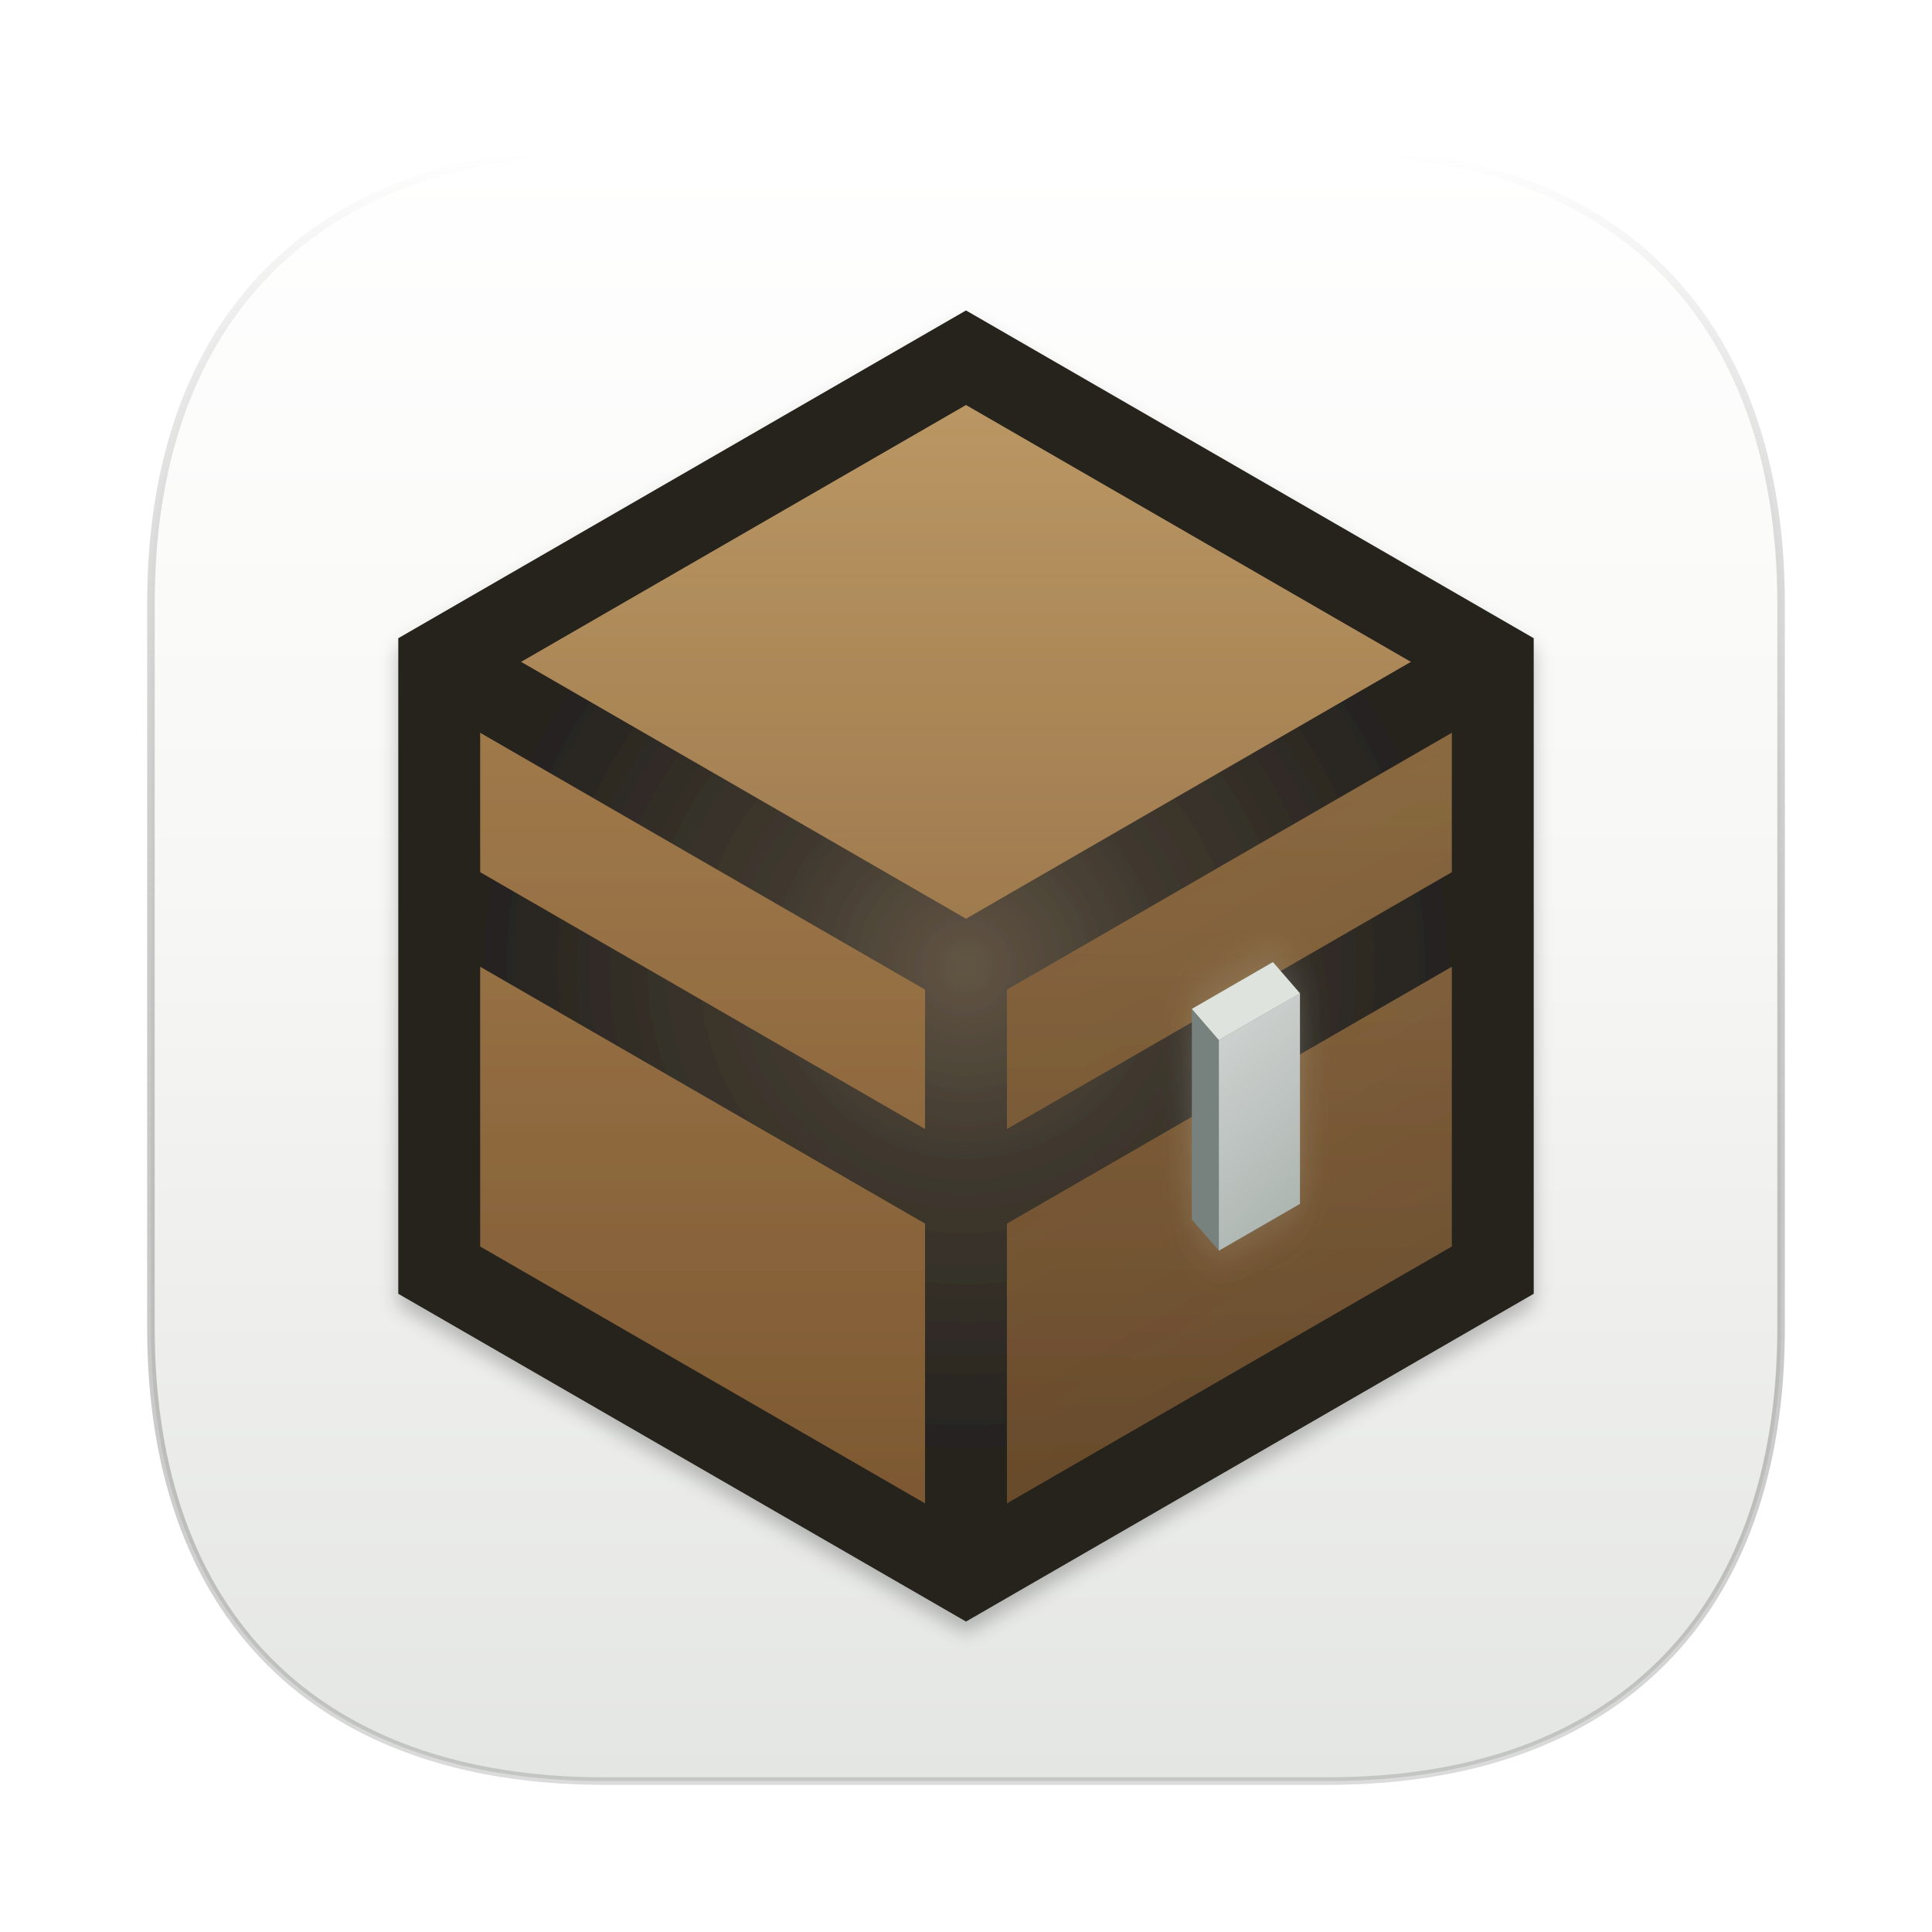
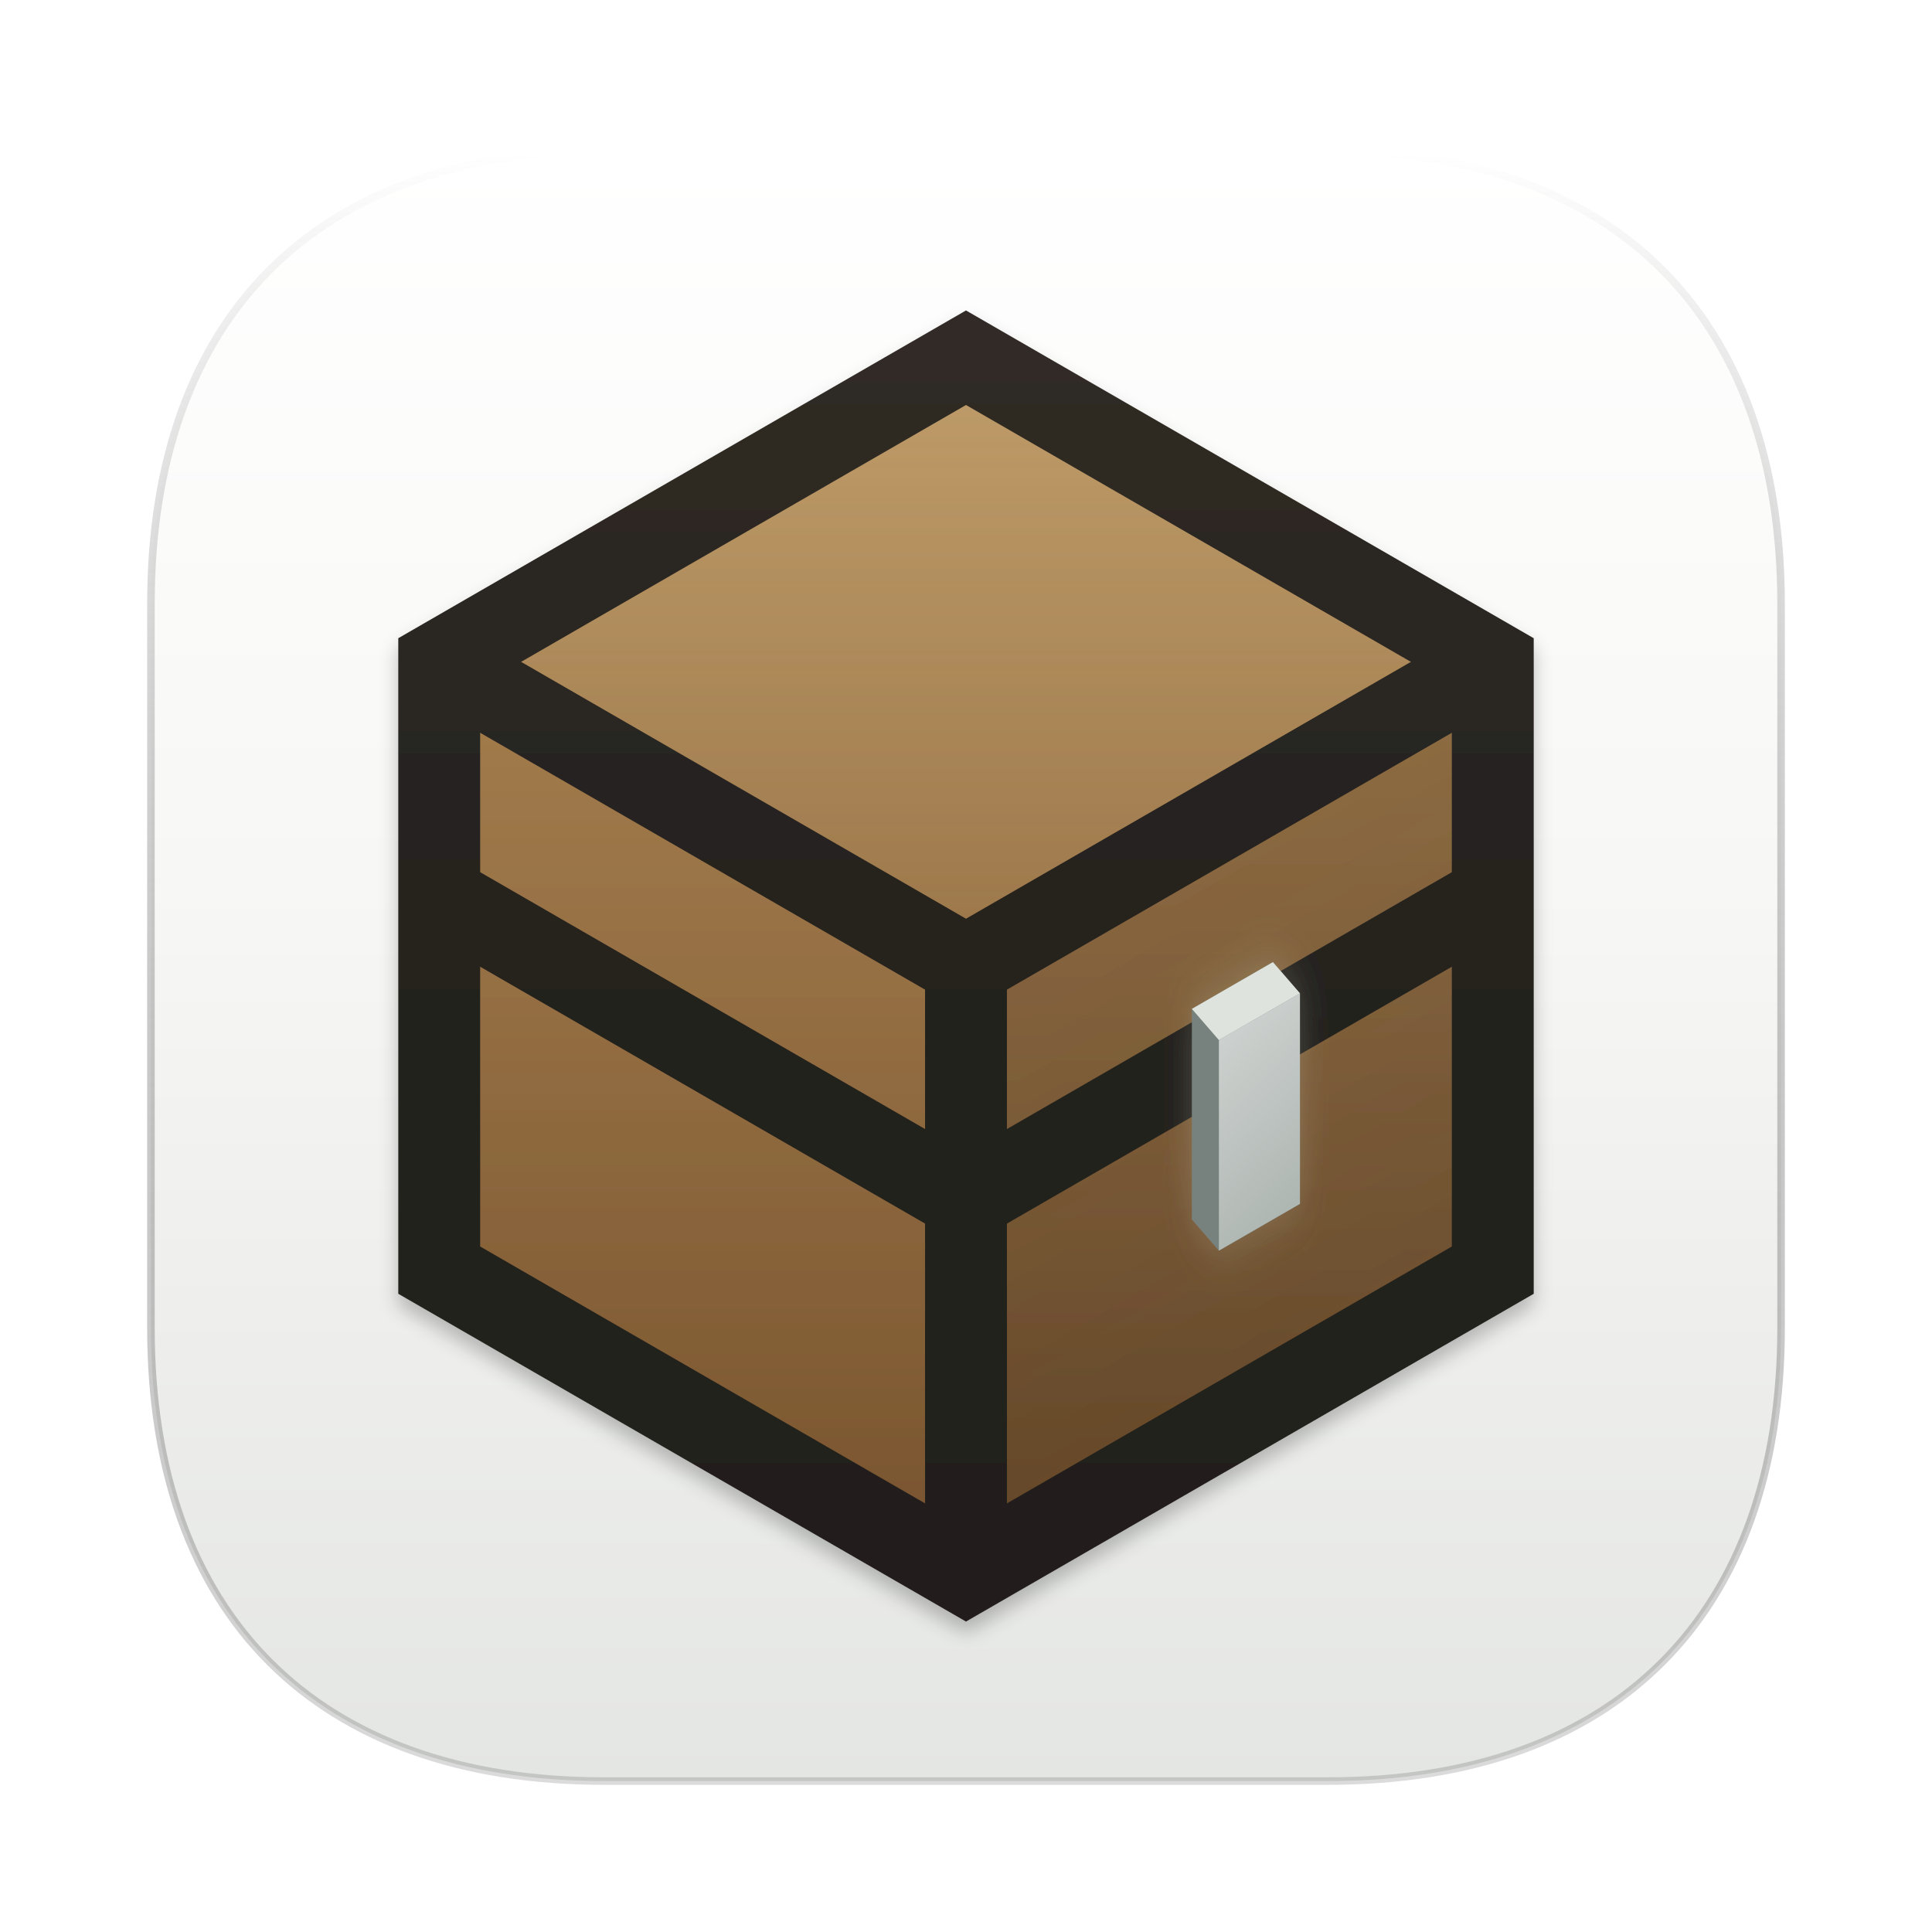
<svg xmlns="http://www.w3.org/2000/svg" viewBox="0 0 1024 1024">
  <defs>
    <linearGradient id="tile" x1="0" y1="80" x2="0" y2="944" gradientUnits="userSpaceOnUse">
      <stop stop-color="#FFFFFF" />
      <stop offset=".45" stop-color="#F7F7F5" />
      <stop offset="1" stop-color="#E4E6E3" />
    </linearGradient>
    <linearGradient id="rim" x1="0" y1="80" x2="0" y2="944" gradientUnits="userSpaceOnUse">
      <stop stop-color="#fff" stop-opacity=".7" />
      <stop offset="1" stop-color="#000" stop-opacity=".14" />
    </linearGradient>
    <filter id="chest-shadow" x="0" y="0" width="1024" height="1024" filterUnits="userSpaceOnUse" color-interpolation-filters="sRGB">
      <feDropShadow dx="0" dy="32" stdDeviation="22" flood-color="#000" flood-opacity=".4" />
      <feDropShadow dx="0" dy="6" stdDeviation="5" flood-color="#000" flood-opacity=".24" />
    </filter>
  </defs>
  <path fill="url(#tile)" stroke="url(#rim)" stroke-width="4" d="M320 80H704C856 80 944 168 944 320V704C944 856 856 944 704 944H320C168 944 80 856 80 704V320C80 168 168 80 320 80Z" />
  <g filter="url(#chest-shadow)">
    <g transform="translate(115.2 115.2) scale(6.2)">
      <defs>
        <linearGradient id="wood" x1="64" y1="12" x2="64" y2="116" gradientUnits="userSpaceOnUse">
-           <stop stop-color="#AF8851" />
+           <stop stop-color="#B18A53" />
          <stop offset=".5" stop-color="#967044" />
-           <stop offset="1" stop-color="#79552F" />
+           <stop offset="1" stop-color="#77532D" />
        </linearGradient>
        <linearGradient id="top-light" x1="64" y1="12" x2="64" y2="64" gradientUnits="userSpaceOnUse">
-           <stop stop-color="#FFF0CE" stop-opacity=".16" />
-           <stop offset="1" stop-color="#FFF0CE" stop-opacity=".06" />
+           <stop stop-color="#FFF0CE" stop-opacity=".18" />
+           <stop offset="1" stop-color="#FFF0CE" stop-opacity=".04" />
        </linearGradient>
        <linearGradient id="right-shade" x1="64" y1="38" x2="109.033" y2="116" gradientUnits="userSpaceOnUse">
-           <stop stop-color="#191613" stop-opacity=".12" />
-           <stop offset="1" stop-color="#191613" stop-opacity=".25" />
+           <stop stop-color="#191613" stop-opacity=".10" />
+           <stop offset="1" stop-color="#191613" stop-opacity=".27" />
        </linearGradient>
-         <radialGradient id="outline-light" cx="64" cy="64" r="42" gradientUnits="userSpaceOnUse">
-           <stop stop-color="#615544" />
-           <stop offset=".4" stop-color="#40392F" />
-           <stop offset="1" stop-color="#25221F" />
-         </radialGradient>
+         <linearGradient id="outline-light" x1="64" y1="12" x2="64" y2="116" gradientUnits="userSpaceOnUse">
+           <stop stop-color="#302B25" />
+           <stop offset=".45" stop-color="#25221F" />
+           <stop offset="1" stop-color="#211F1C" />
+         </linearGradient>
        <linearGradient id="silver" x1="84" y1="71" x2="94" y2="83" gradientUnits="userSpaceOnUse">
          <stop stop-color="#CDD1CF" />
          <stop offset="1" stop-color="#AFB7B3" />
        </linearGradient>
        <filter id="halo" x="-100%" y="-70%" width="300%" height="240%" color-interpolation-filters="sRGB">
          <feDropShadow dx="0" dy="0" stdDeviation="1.8" flood-color="#E0E8D9" flood-opacity=".22" />
        </filter>
      </defs>
      <path fill="url(#wood)" d="M64 12 109.033 38 109.033 90 64 116 18.967 90 18.967 38Z" />
      <path fill="url(#top-light)" d="M64 12 109.033 38 64 64 18.967 38Z" />
      <path fill="url(#right-shade)" d="M64 64 109.033 38 109.033 90 64 116Z" />
      <g fill="none" stroke="url(#outline-light)" stroke-width="7" stroke-linejoin="miter" stroke-linecap="butt">
        <path d="M64 12 109.033 38 109.033 90 64 116 18.967 90 18.967 38Z" />
        <path d="M18.967 38 64 64 109.033 38M64 64V116M18.967 58 64 84 109.033 58" />
      </g>
      <g filter="url(#halo)" transform="translate(87.9282 76) matrix(0.666667 0.19245 0 1 0 0) translate(-87.9282 -76)">
        <path fill="#77817D" d="M81 69 91.392 63 94.856 65 94.856 83 84.464 89 81 87Z" />
        <path fill="url(#silver)" d="M84.464 71 94.856 65 94.856 83 84.464 89Z" />
        <path fill="#DFE3DD" d="M81 69 91.392 63 94.856 65 84.464 71Z" />
      </g>
    </g>
  </g>
</svg>
